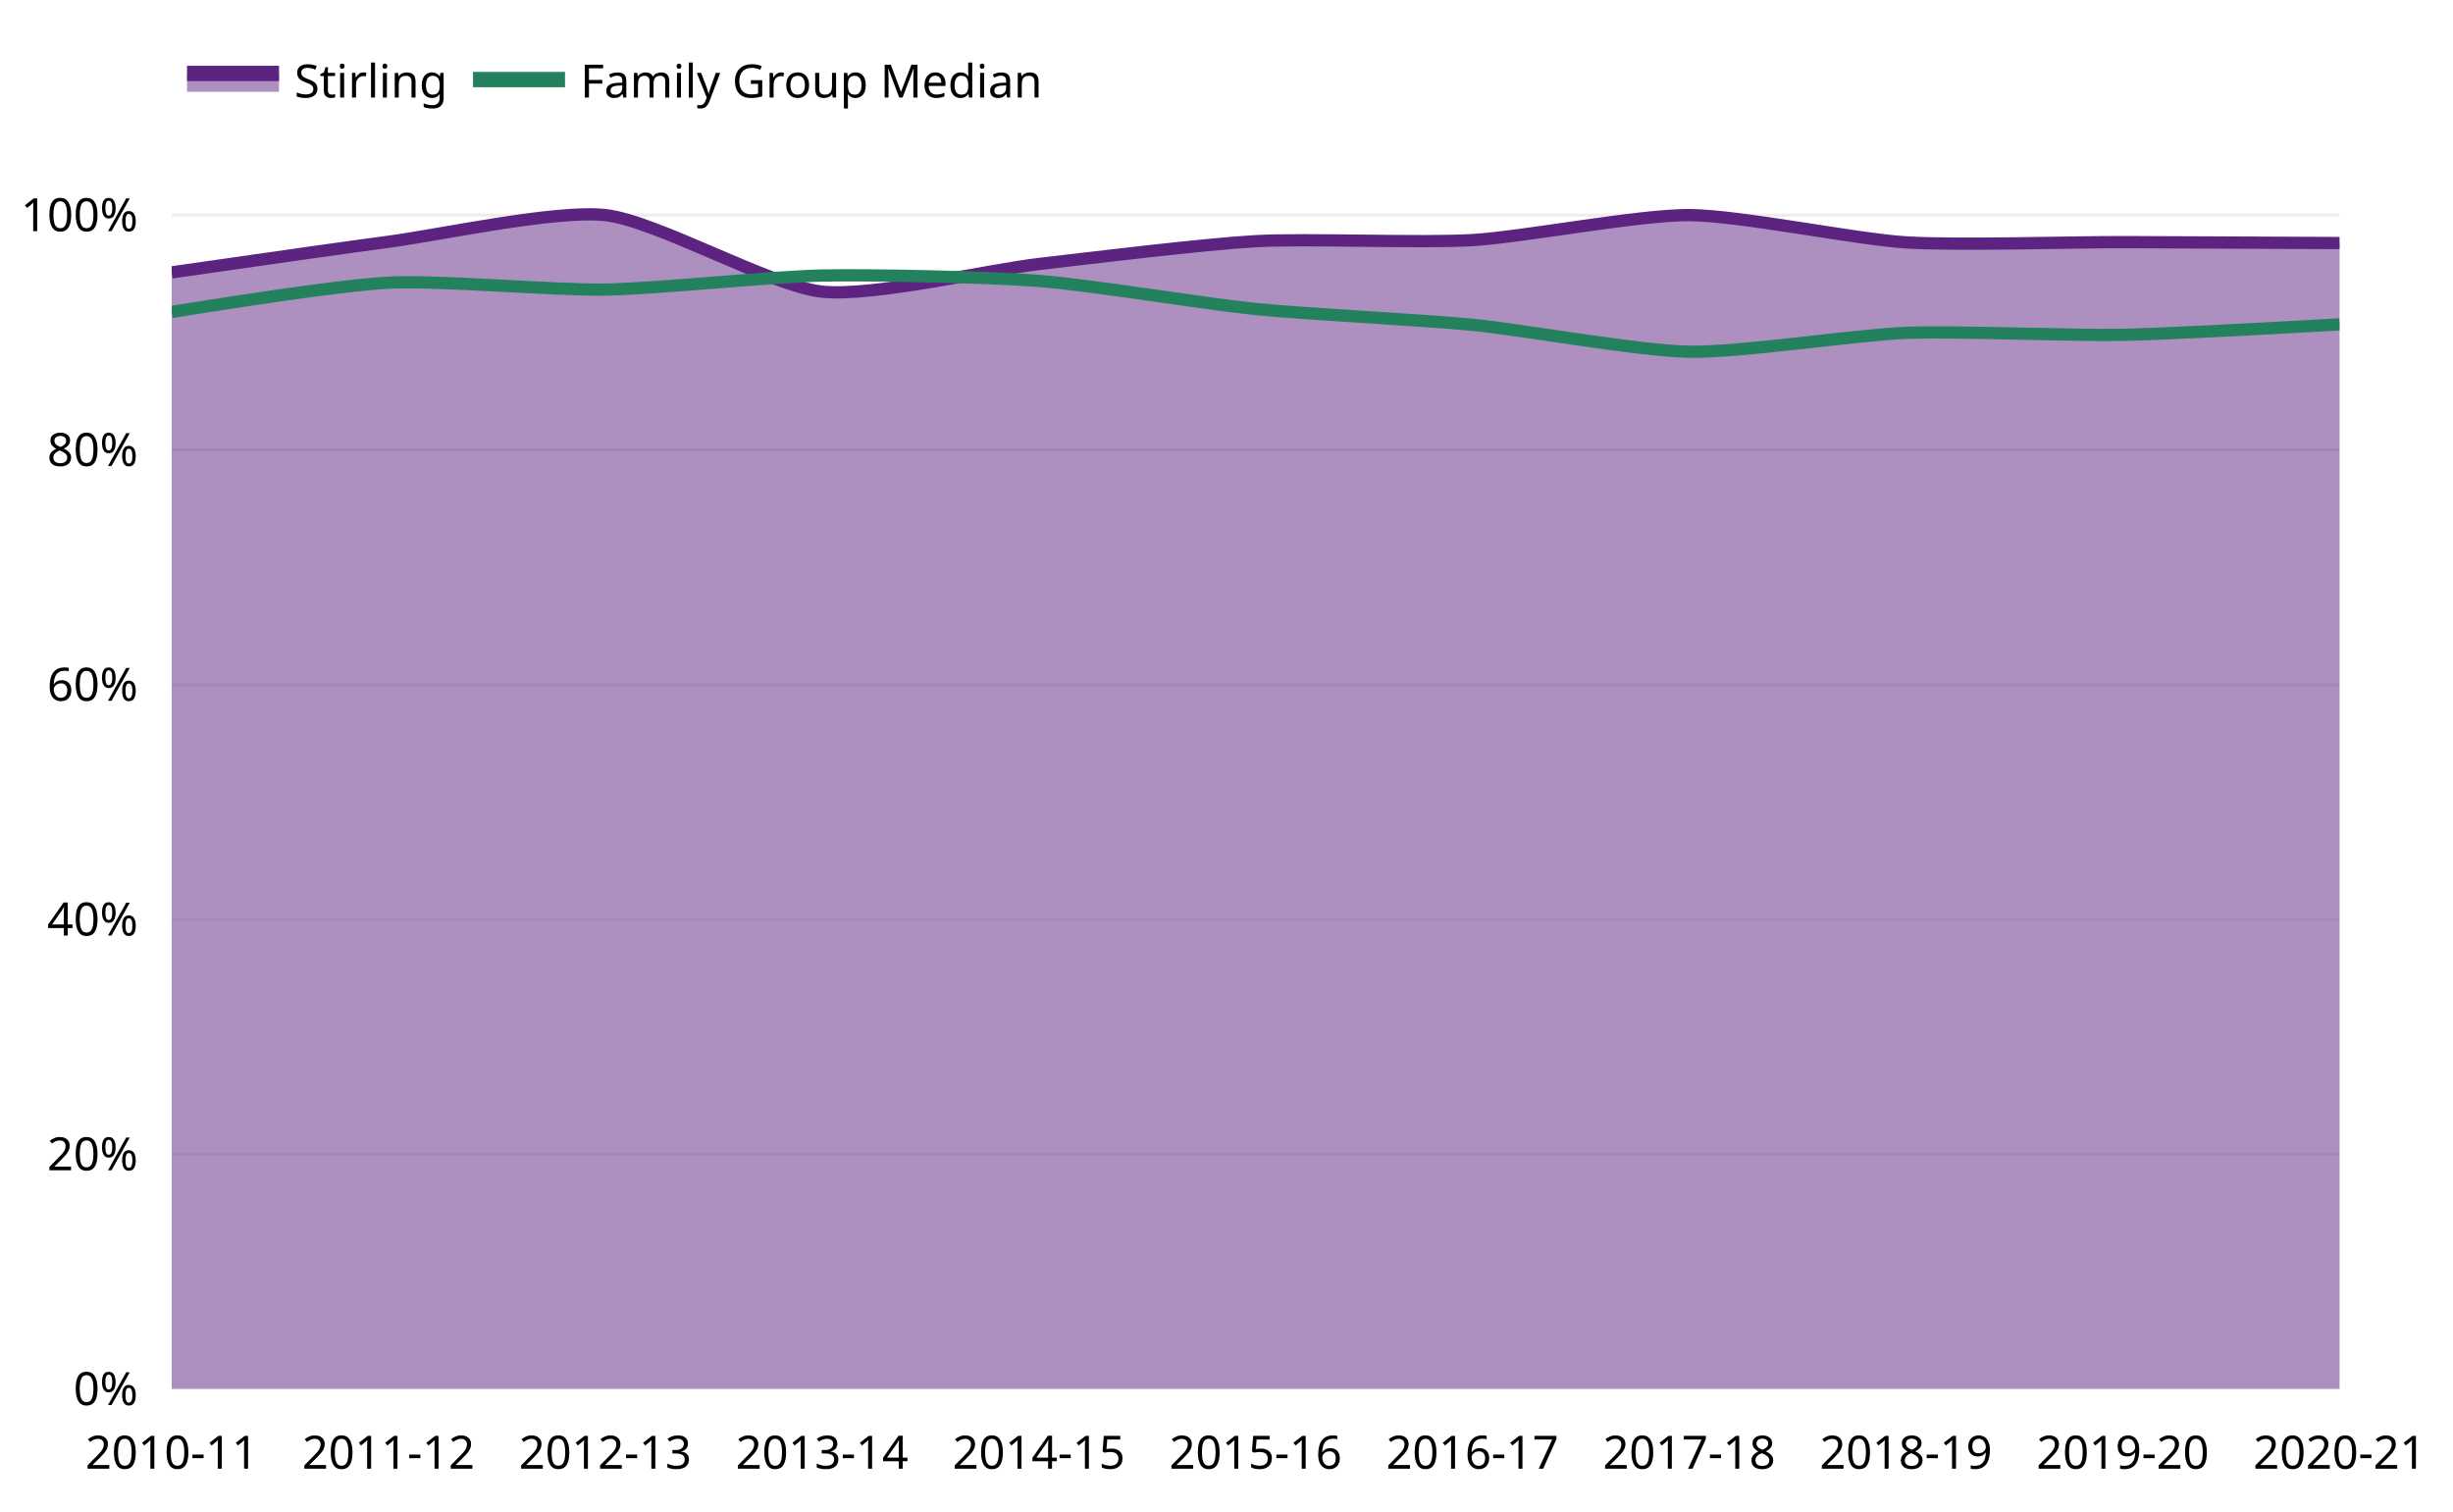
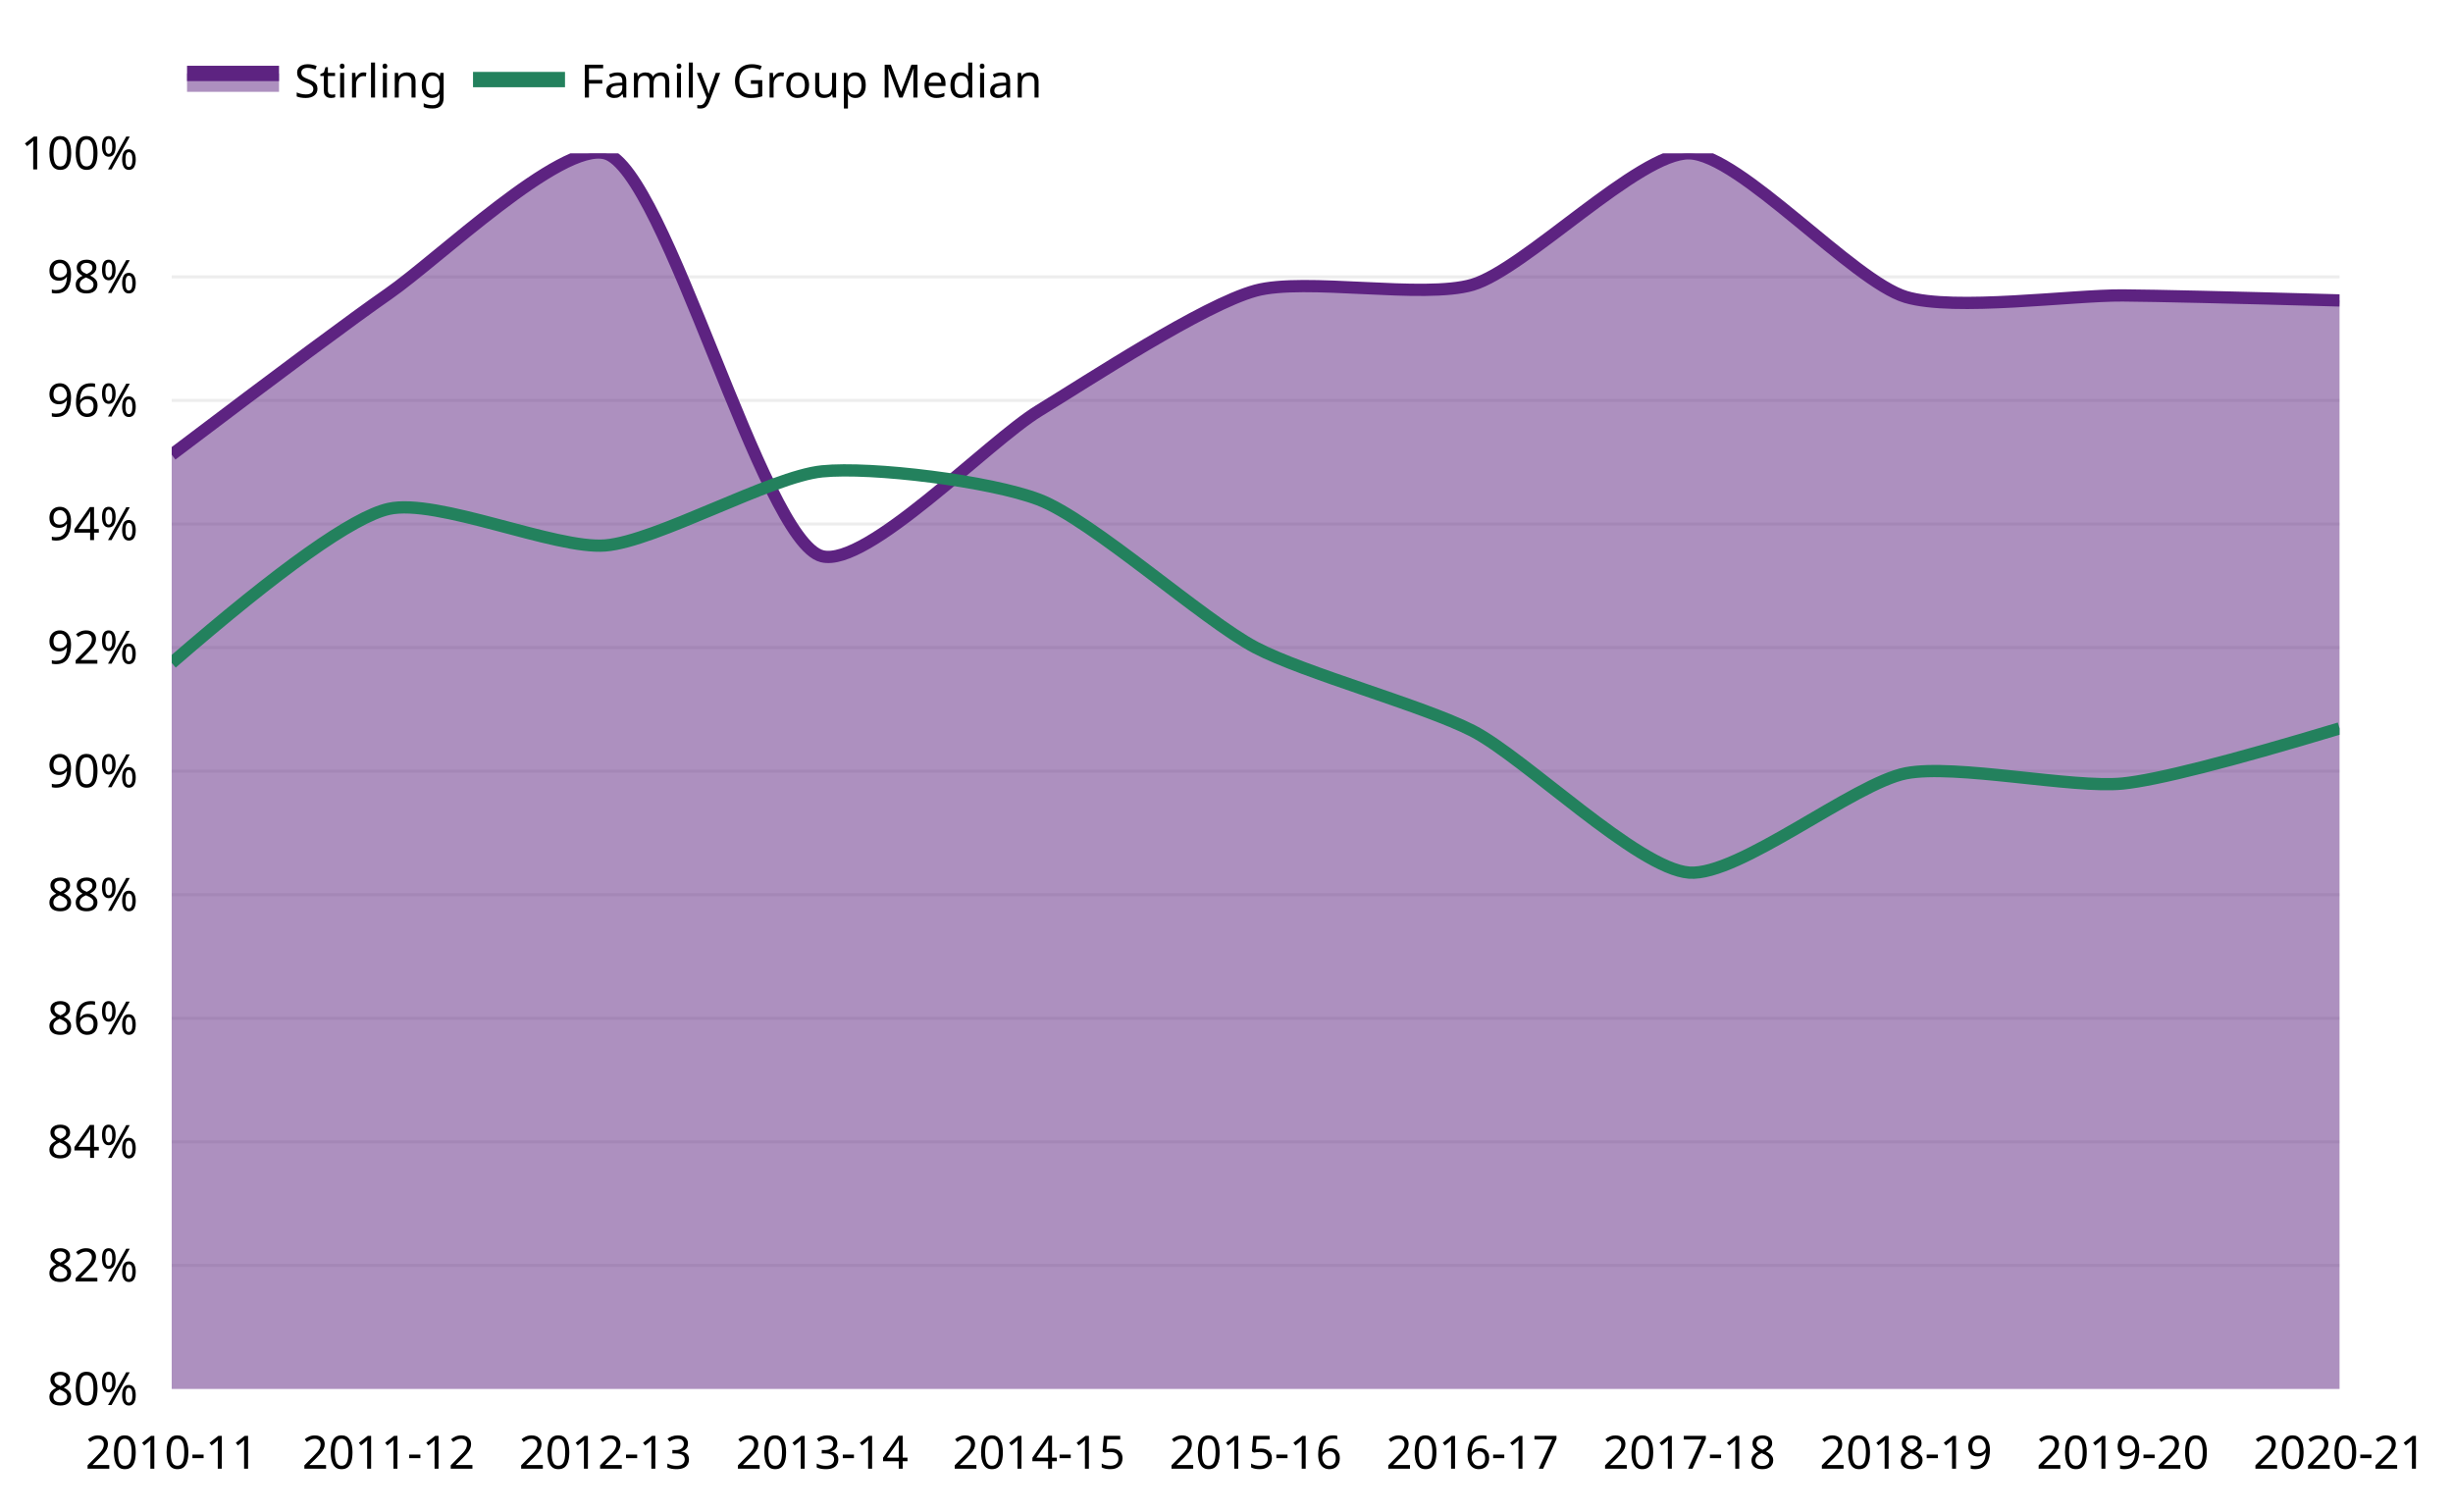
<svg xmlns="http://www.w3.org/2000/svg" class="main-svg" width="800" height="493" style="" viewBox="0 0 800 493">
  <rect x="0" y="0" width="800" height="493" style="fill: rgb(255, 255, 255); fill-opacity: 1;" />
-   <defs id="defs-6a82bb">
+   <defs id="defs-a30389">
    <g class="clips">
-       <clipPath id="clip6a82bbxyplot" class="plotclip">
+       <clipPath id="clipa30389xyplot" class="plotclip">
        <rect width="707" height="403" />
      </clipPath>
-       <clipPath class="axesclip" id="clip6a82bbx">
+       <clipPath class="axesclip" id="clipa30389x">
        <rect x="56" y="0" width="707" height="493" />
      </clipPath>
-       <clipPath class="axesclip" id="clip6a82bby">
+       <clipPath class="axesclip" id="clipa30389y">
        <rect x="0" y="50" width="800" height="403" />
      </clipPath>
-       <clipPath class="axesclip" id="clip6a82bbxy">
+       <clipPath class="axesclip" id="clipa30389xy">
        <rect x="56" y="50" width="707" height="403" />
      </clipPath>
    </g>
    <g class="gradients" />
    <g class="patterns" />
  </defs>
  <g class="bglayer">
    <rect class="bg" x="46" y="40" width="727" height="423" style="fill: rgb(0, 0, 0); fill-opacity: 0; stroke-width: 0;" />
  </g>
  <g class="layer-below">
    <g class="imagelayer" />
    <g class="shapelayer" />
  </g>
  <g class="cartesianlayer">
    <g class="subplot xy">
      <g class="layer-subplot">
        <g class="shapelayer" />
        <g class="imagelayer" />
      </g>
      <g class="gridlayer">
        <g class="x">
          <path class="xgrid crisp" transform="translate(126.7,0)" d="M0,50v403" style="stroke: rgb(255, 255, 255); stroke-opacity: 1; stroke-width: 1px;" />
          <path class="xgrid crisp" transform="translate(197.4,0)" d="M0,50v403" style="stroke: rgb(255, 255, 255); stroke-opacity: 1; stroke-width: 1px;" />
          <path class="xgrid crisp" transform="translate(268.1,0)" d="M0,50v403" style="stroke: rgb(255, 255, 255); stroke-opacity: 1; stroke-width: 1px;" />
          <path class="xgrid crisp" transform="translate(338.8,0)" d="M0,50v403" style="stroke: rgb(255, 255, 255); stroke-opacity: 1; stroke-width: 1px;" />
          <path class="xgrid crisp" transform="translate(409.5,0)" d="M0,50v403" style="stroke: rgb(255, 255, 255); stroke-opacity: 1; stroke-width: 1px;" />
          <path class="xgrid crisp" transform="translate(480.2,0)" d="M0,50v403" style="stroke: rgb(255, 255, 255); stroke-opacity: 1; stroke-width: 1px;" />
          <path class="xgrid crisp" transform="translate(550.9,0)" d="M0,50v403" style="stroke: rgb(255, 255, 255); stroke-opacity: 1; stroke-width: 1px;" />
          <path class="xgrid crisp" transform="translate(621.6,0)" d="M0,50v403" style="stroke: rgb(255, 255, 255); stroke-opacity: 1; stroke-width: 1px;" />
          <path class="xgrid crisp" transform="translate(692.3,0)" d="M0,50v403" style="stroke: rgb(255, 255, 255); stroke-opacity: 1; stroke-width: 1px;" />
        </g>
        <g class="y">
-           <path class="ygrid crisp" transform="translate(0,376.43)" d="M56,0h707" style="stroke: rgb(237, 237, 237); stroke-opacity: 1; stroke-width: 1px;" />
-           <path class="ygrid crisp" transform="translate(0,299.86)" d="M56,0h707" style="stroke: rgb(237, 237, 237); stroke-opacity: 1; stroke-width: 1px;" />
-           <path class="ygrid crisp" transform="translate(0,223.29)" d="M56,0h707" style="stroke: rgb(237, 237, 237); stroke-opacity: 1; stroke-width: 1px;" />
-           <path class="ygrid crisp" transform="translate(0,146.72)" d="M56,0h707" style="stroke: rgb(237, 237, 237); stroke-opacity: 1; stroke-width: 1px;" />
-           <path class="ygrid crisp" transform="translate(0,70.15)" d="M56,0h707" style="stroke: rgb(237, 237, 237); stroke-opacity: 1; stroke-width: 1px;" />
-         </g>
-       </g>
-       <g class="zerolinelayer">
-         <path class="yzl zl crisp" transform="translate(0,453)" d="M56,0h707" style="stroke: rgb(255, 255, 255); stroke-opacity: 1; stroke-width: 2px;" />
-       </g>
+           <path class="ygrid crisp" transform="translate(0,412.7)" d="M56,0h707" style="stroke: rgb(237, 237, 237); stroke-opacity: 1; stroke-width: 1px;" />
+           <path class="ygrid crisp" transform="translate(0,372.4)" d="M56,0h707" style="stroke: rgb(237, 237, 237); stroke-opacity: 1; stroke-width: 1px;" />
+           <path class="ygrid crisp" transform="translate(0,332.1)" d="M56,0h707" style="stroke: rgb(237, 237, 237); stroke-opacity: 1; stroke-width: 1px;" />
+           <path class="ygrid crisp" transform="translate(0,291.8)" d="M56,0h707" style="stroke: rgb(237, 237, 237); stroke-opacity: 1; stroke-width: 1px;" />
+           <path class="ygrid crisp" transform="translate(0,251.5)" d="M56,0h707" style="stroke: rgb(237, 237, 237); stroke-opacity: 1; stroke-width: 1px;" />
+           <path class="ygrid crisp" transform="translate(0,211.2)" d="M56,0h707" style="stroke: rgb(237, 237, 237); stroke-opacity: 1; stroke-width: 1px;" />
+           <path class="ygrid crisp" transform="translate(0,170.9)" d="M56,0h707" style="stroke: rgb(237, 237, 237); stroke-opacity: 1; stroke-width: 1px;" />
+           <path class="ygrid crisp" transform="translate(0,130.6)" d="M56,0h707" style="stroke: rgb(237, 237, 237); stroke-opacity: 1; stroke-width: 1px;" />
+           <path class="ygrid crisp" transform="translate(0,90.3)" d="M56,0h707" style="stroke: rgb(237, 237, 237); stroke-opacity: 1; stroke-width: 1px;" />
+         </g>
+       </g>
+       <g class="zerolinelayer" />
      <path class="xlines-below" />
      <path class="ylines-below" />
      <g class="overlines-below" />
      <g class="xaxislayer-below" />
      <g class="yaxislayer-below" />
      <g class="overaxes-below" />
-       <g class="plot" transform="translate(56,50)" clip-path="url(#clip6a82bbxyplot)">
+       <g class="plot" transform="translate(56,50)" clip-path="url(#clipa30389xyplot)">
        <g class="scatterlayer mlayer">
-           <g class="trace scatter trace26b2a1" style="stroke-miterlimit: 2;">
+           <g class="trace scatter trace5525dc" style="stroke-miterlimit: 2;">
            <g class="fills">
              <g>
-                 <path class="js-fill" d="M707,403L0,403L0,38.83Q54.19,31.03 70.7,28.85C87.19,26.67 125.11,18.37 141.4,20.15C158.11,21.97 195.39,43.34 212.1,45.12C228.39,46.86 266.29,38.02 282.8,36.1C299.29,34.18 336.98,29.57 353.5,28.66C369.97,27.75 407.73,29.29 424.2,28.3C440.72,27.31 478.41,20.06 494.9,20.15C511.4,20.24 549.07,28.02 565.6,29.05C582.06,30.07 619.8,28.93 636.3,28.96Q652.8,28.99 707,29.27" style="fill: rgb(93, 35, 129); fill-opacity: 0.5; stroke-width: 0;" />
+                 <path class="js-fill" d="M707,2015L0,2015L0,98.29Q54.02,57.38 70.7,45.8C87.02,34.47 126.66,-3.78 141.4,0C161.01,5.03 192.56,126.56 212.1,131.41C226.86,135.07 266.08,94.18 282.8,83.96C299.09,74.01 336.41,49.44 353.5,44.78C369.48,40.42 408.3,47.55 424.2,42.87C441.39,37.81 478.51,-0.33 494.9,0C511.5,0.33 548.28,41.71 565.6,46.86C581.41,51.56 619.8,46.22 636.3,46.35Q652.8,46.48 707,47.98" style="fill: rgb(93, 35, 129); fill-opacity: 0.5; stroke-width: 0;" />
              </g>
            </g>
            <g class="errorbars" />
            <g class="lines">
-               <path class="js-line" d="M0,38.83Q54.19,31.03 70.7,28.85C87.19,26.67 125.11,18.37 141.4,20.15C158.11,21.97 195.39,43.34 212.1,45.12C228.39,46.86 266.29,38.02 282.8,36.1C299.29,34.18 336.98,29.57 353.5,28.66C369.97,27.75 407.73,29.29 424.2,28.3C440.72,27.31 478.41,20.06 494.9,20.15C511.4,20.24 549.07,28.02 565.6,29.05C582.06,30.07 619.8,28.93 636.3,28.96Q652.8,28.99 707,29.27" style="vector-effect: non-scaling-stroke; fill: none; stroke: rgb(93, 35, 129); stroke-opacity: 1; stroke-width: 4px; opacity: 1;" />
+               <path class="js-line" d="M0,98.29Q54.02,57.38 70.7,45.8C87.02,34.47 126.66,-3.78 141.4,0C161.01,5.03 192.56,126.56 212.1,131.41C226.86,135.07 266.08,94.18 282.8,83.96C299.09,74.01 336.41,49.44 353.5,44.78C369.48,40.42 408.3,47.55 424.2,42.87C441.39,37.81 478.51,-0.33 494.9,0C511.5,0.33 548.28,41.71 565.6,46.86C581.41,51.56 619.8,46.22 636.3,46.35Q652.8,46.48 707,47.98" style="vector-effect: non-scaling-stroke; fill: none; stroke: rgb(93, 35, 129); stroke-opacity: 1; stroke-width: 4px; opacity: 1;" />
            </g>
            <g class="points" />
            <g class="text" />
          </g>
-           <g class="trace scatter trace80b885" style="stroke-miterlimit: 2; opacity: 1;">
+           <g class="trace scatter trace86b1ec" style="stroke-miterlimit: 2; opacity: 1;">
            <g class="fills" />
            <g class="errorbars" />
            <g class="lines">
-               <path class="js-line" d="M0,51.73Q54.17,43.04 70.7,42.19C87.16,41.35 124.91,44.72 141.4,44.45C157.9,44.18 195.6,40.19 212.1,39.86C228.59,39.53 266.34,40.34 282.8,41.61C299.33,42.88 336.98,49.11 353.5,50.78C369.97,52.45 407.72,54.31 424.2,55.93C440.72,57.56 478.39,64.42 494.9,64.72C511.38,65.02 549.09,59.21 565.6,58.57C582.08,57.93 619.81,59.52 636.3,59.2Q652.8,58.88 707,55.79" style="vector-effect: non-scaling-stroke; fill: none; stroke: rgb(35, 129, 93); stroke-opacity: 1; stroke-width: 4px; opacity: 1;" />
+               <path class="js-line" d="M0,166.22Q53.34,119.96 70.7,115.98C86.48,112.36 125.07,129.22 141.4,127.89C158.07,126.53 195.41,105.4 212.1,103.73C228.41,102.09 266.99,106.9 282.8,112.93C300.12,119.54 336.47,152.28 353.5,161.21C369.52,169.61 408.13,180.11 424.2,188.33C441.17,197.01 478.05,233.33 494.9,234.59C511.07,235.8 548.7,205.46 565.6,202.19C581.73,199.07 619.93,207.19 636.3,205.53Q652.92,203.85 707,187.56" style="vector-effect: non-scaling-stroke; fill: none; stroke: rgb(35, 129, 93); stroke-opacity: 1; stroke-width: 4px; opacity: 1;" />
            </g>
            <g class="points" />
            <g class="text" />
          </g>
        </g>
      </g>
      <g class="overplot" />
      <path class="xlines-above crisp" d="M0,0" style="fill: none;" />
      <path class="ylines-above crisp" d="M0,0" style="fill: none;" />
      <g class="overlines-above" />
      <g class="xaxislayer-above">
        <g class="xtick">
          <text text-anchor="middle" x="0" y="479" transform="translate(56,0)" style="font-family: 'Segoe UI Semibold'; font-size: 15px; fill: rgb(0, 0, 0); fill-opacity: 1; white-space: pre; opacity: 1;">2010-11</text>
        </g>
        <g class="xtick">
          <text text-anchor="middle" x="0" y="479" transform="translate(126.7,0)" style="font-family: 'Segoe UI Semibold'; font-size: 15px; fill: rgb(0, 0, 0); fill-opacity: 1; white-space: pre; opacity: 1;">2011-12</text>
        </g>
        <g class="xtick">
          <text text-anchor="middle" x="0" y="479" transform="translate(197.4,0)" style="font-family: 'Segoe UI Semibold'; font-size: 15px; fill: rgb(0, 0, 0); fill-opacity: 1; white-space: pre; opacity: 1;">2012-13</text>
        </g>
        <g class="xtick">
          <text text-anchor="middle" x="0" y="479" transform="translate(268.1,0)" style="font-family: 'Segoe UI Semibold'; font-size: 15px; fill: rgb(0, 0, 0); fill-opacity: 1; white-space: pre; opacity: 1;">2013-14</text>
        </g>
        <g class="xtick">
          <text text-anchor="middle" x="0" y="479" transform="translate(338.8,0)" style="font-family: 'Segoe UI Semibold'; font-size: 15px; fill: rgb(0, 0, 0); fill-opacity: 1; white-space: pre; opacity: 1;">2014-15</text>
        </g>
        <g class="xtick">
          <text text-anchor="middle" x="0" y="479" transform="translate(409.5,0)" style="font-family: 'Segoe UI Semibold'; font-size: 15px; fill: rgb(0, 0, 0); fill-opacity: 1; white-space: pre; opacity: 1;">2015-16</text>
        </g>
        <g class="xtick">
          <text text-anchor="middle" x="0" y="479" transform="translate(480.2,0)" style="font-family: 'Segoe UI Semibold'; font-size: 15px; fill: rgb(0, 0, 0); fill-opacity: 1; white-space: pre; opacity: 1;">2016-17</text>
        </g>
        <g class="xtick">
          <text text-anchor="middle" x="0" y="479" transform="translate(550.9,0)" style="font-family: 'Segoe UI Semibold'; font-size: 15px; fill: rgb(0, 0, 0); fill-opacity: 1; white-space: pre; opacity: 1;">2017-18</text>
        </g>
        <g class="xtick">
          <text text-anchor="middle" x="0" y="479" transform="translate(621.6,0)" style="font-family: 'Segoe UI Semibold'; font-size: 15px; fill: rgb(0, 0, 0); fill-opacity: 1; white-space: pre; opacity: 1;">2018-19</text>
        </g>
        <g class="xtick">
          <text text-anchor="middle" x="0" y="479" transform="translate(692.3,0)" style="font-family: 'Segoe UI Semibold'; font-size: 15px; fill: rgb(0, 0, 0); fill-opacity: 1; white-space: pre; opacity: 1;">2019-20</text>
        </g>
        <g class="xtick">
          <text text-anchor="middle" x="0" y="479" transform="translate(763,0)" style="font-family: 'Segoe UI Semibold'; font-size: 15px; fill: rgb(0, 0, 0); fill-opacity: 1; white-space: pre; opacity: 1;">2020-21</text>
        </g>
      </g>
      <g class="yaxislayer-above">
        <g class="ytick">
-           <text text-anchor="end" x="45" y="5.25" transform="translate(0,453)" style="font-family: 'Segoe UI Semibold'; font-size: 15px; fill: rgb(0, 0, 0); fill-opacity: 1; white-space: pre; opacity: 1;">0%</text>
-         </g>
-         <g class="ytick">
-           <text text-anchor="end" x="45" y="5.25" style="font-family: 'Segoe UI Semibold'; font-size: 15px; fill: rgb(0, 0, 0); fill-opacity: 1; white-space: pre; opacity: 1;" transform="translate(0,376.43)">20%</text>
-         </g>
-         <g class="ytick">
-           <text text-anchor="end" x="45" y="5.25" style="font-family: 'Segoe UI Semibold'; font-size: 15px; fill: rgb(0, 0, 0); fill-opacity: 1; white-space: pre; opacity: 1;" transform="translate(0,299.86)">40%</text>
-         </g>
-         <g class="ytick">
-           <text text-anchor="end" x="45" y="5.25" style="font-family: 'Segoe UI Semibold'; font-size: 15px; fill: rgb(0, 0, 0); fill-opacity: 1; white-space: pre; opacity: 1;" transform="translate(0,223.29)">60%</text>
-         </g>
-         <g class="ytick">
-           <text text-anchor="end" x="45" y="5.25" style="font-family: 'Segoe UI Semibold'; font-size: 15px; fill: rgb(0, 0, 0); fill-opacity: 1; white-space: pre; opacity: 1;" transform="translate(0,146.72)">80%</text>
-         </g>
-         <g class="ytick">
-           <text text-anchor="end" x="45" y="5.25" style="font-family: 'Segoe UI Semibold'; font-size: 15px; fill: rgb(0, 0, 0); fill-opacity: 1; white-space: pre; opacity: 1;" transform="translate(0,70.15)">100%</text>
+           <text text-anchor="end" x="45" y="5.25" transform="translate(0,453)" style="font-family: 'Segoe UI Semibold'; font-size: 15px; fill: rgb(0, 0, 0); fill-opacity: 1; white-space: pre; opacity: 1;">80%</text>
+         </g>
+         <g class="ytick">
+           <text text-anchor="end" x="45" y="5.25" style="font-family: 'Segoe UI Semibold'; font-size: 15px; fill: rgb(0, 0, 0); fill-opacity: 1; white-space: pre; opacity: 1;" transform="translate(0,412.7)">82%</text>
+         </g>
+         <g class="ytick">
+           <text text-anchor="end" x="45" y="5.25" style="font-family: 'Segoe UI Semibold'; font-size: 15px; fill: rgb(0, 0, 0); fill-opacity: 1; white-space: pre; opacity: 1;" transform="translate(0,372.4)">84%</text>
+         </g>
+         <g class="ytick">
+           <text text-anchor="end" x="45" y="5.25" style="font-family: 'Segoe UI Semibold'; font-size: 15px; fill: rgb(0, 0, 0); fill-opacity: 1; white-space: pre; opacity: 1;" transform="translate(0,332.1)">86%</text>
+         </g>
+         <g class="ytick">
+           <text text-anchor="end" x="45" y="5.25" style="font-family: 'Segoe UI Semibold'; font-size: 15px; fill: rgb(0, 0, 0); fill-opacity: 1; white-space: pre; opacity: 1;" transform="translate(0,291.8)">88%</text>
+         </g>
+         <g class="ytick">
+           <text text-anchor="end" x="45" y="5.25" style="font-family: 'Segoe UI Semibold'; font-size: 15px; fill: rgb(0, 0, 0); fill-opacity: 1; white-space: pre; opacity: 1;" transform="translate(0,251.5)">90%</text>
+         </g>
+         <g class="ytick">
+           <text text-anchor="end" x="45" y="5.25" style="font-family: 'Segoe UI Semibold'; font-size: 15px; fill: rgb(0, 0, 0); fill-opacity: 1; white-space: pre; opacity: 1;" transform="translate(0,211.2)">92%</text>
+         </g>
+         <g class="ytick">
+           <text text-anchor="end" x="45" y="5.25" style="font-family: 'Segoe UI Semibold'; font-size: 15px; fill: rgb(0, 0, 0); fill-opacity: 1; white-space: pre; opacity: 1;" transform="translate(0,170.9)">94%</text>
+         </g>
+         <g class="ytick">
+           <text text-anchor="end" x="45" y="5.25" style="font-family: 'Segoe UI Semibold'; font-size: 15px; fill: rgb(0, 0, 0); fill-opacity: 1; white-space: pre; opacity: 1;" transform="translate(0,130.6)">96%</text>
+         </g>
+         <g class="ytick">
+           <text text-anchor="end" x="45" y="5.25" style="font-family: 'Segoe UI Semibold'; font-size: 15px; fill: rgb(0, 0, 0); fill-opacity: 1; white-space: pre; opacity: 1;" transform="translate(0,90.3)">98%</text>
+         </g>
+         <g class="ytick">
+           <text text-anchor="end" x="45" y="5.25" style="font-family: 'Segoe UI Semibold'; font-size: 15px; fill: rgb(0, 0, 0); fill-opacity: 1; white-space: pre; opacity: 1;" transform="translate(0,50)">100%</text>
        </g>
      </g>
      <g class="overaxes-above" />
    </g>
  </g>
  <g class="polarlayer" />
  <g class="smithlayer" />
  <g class="ternarylayer" />
  <g class="geolayer" />
  <g class="funnelarealayer" />
  <g class="pielayer" />
  <g class="iciclelayer" />
  <g class="treemaplayer" />
  <g class="sunburstlayer" />
  <g class="glimages" />
-   <defs id="topdefs-6a82bb">
+   <defs id="topdefs-a30389">
    <g class="clips" />
-     <clipPath id="legend6a82bb">
+     <clipPath id="legenda30389">
      <rect width="285" height="33" x="0" y="0" />
    </clipPath>
  </defs>
  <g class="layer-above">
    <g class="imagelayer" />
    <g class="shapelayer" />
  </g>
  <g class="infolayer">
    <g class="legend" pointer-events="all" transform="translate(56,9.7)">
      <rect class="bg" shape-rendering="crispEdges" width="285" height="33" x="0" y="0" style="stroke: rgb(68, 68, 68); stroke-opacity: 1; fill: rgb(0, 0, 0); fill-opacity: 0; stroke-width: 0px;" />
-       <g class="scrollbox" transform="" clip-path="url(#legend6a82bb)">
+       <g class="scrollbox" transform="" clip-path="url(#legenda30389)">
        <g class="groups">
          <g class="traces" transform="translate(0,16.25)" style="opacity: 1;">
            <text class="legendtext" text-anchor="start" x="40" y="5.85" style="font-family: 'Segoe UI Semibold'; font-size: 15px; fill: rgb(0, 0, 0); fill-opacity: 1; white-space: pre;">Stirling</text>
            <g class="layers">
              <g class="legendfill">
                <path class="js-fill" d="M5,-2h30v6h-30z" style="stroke-width: 0; fill: rgb(93, 35, 129); fill-opacity: 0.5;" />
              </g>
              <g class="legendlines">
                <path class="js-line" d="M5,-2h30" style="fill: none; stroke: rgb(93, 35, 129); stroke-opacity: 1; stroke-width: 5px;" />
              </g>
              <g class="legendsymbols">
                <g class="legendpoints" />
              </g>
            </g>
            <rect class="legendtoggle" x="0" y="-11.25" width="90.766" height="22.5" style="fill: rgb(0, 0, 0); fill-opacity: 0;" />
          </g>
          <g class="traces" transform="translate(93.26562,16.25)" style="opacity: 1;">
            <text class="legendtext" text-anchor="start" x="40" y="5.85" style="font-family: 'Segoe UI Semibold'; font-size: 15px; fill: rgb(0, 0, 0); fill-opacity: 1; white-space: pre;">Family Group Median</text>
            <g class="layers" style="opacity: 1;">
              <g class="legendfill" />
              <g class="legendlines">
                <path class="js-line" d="M5,0h30" style="fill: none; stroke: rgb(35, 129, 93); stroke-opacity: 1; stroke-width: 5px;" />
              </g>
              <g class="legendsymbols">
                <g class="legendpoints" />
              </g>
            </g>
            <rect class="legendtoggle" x="0" y="-11.25" width="188.609" height="22.5" style="fill: rgb(0, 0, 0); fill-opacity: 0;" />
          </g>
        </g>
      </g>
      <rect class="scrollbar" rx="20" ry="3" width="0" height="0" x="0" y="0" style="fill: rgb(128, 139, 164); fill-opacity: 1;" />
    </g>
    <g class="g-gtitle" />
    <g class="g-xtitle" />
    <g class="g-ytitle" />
  </g>
</svg>
